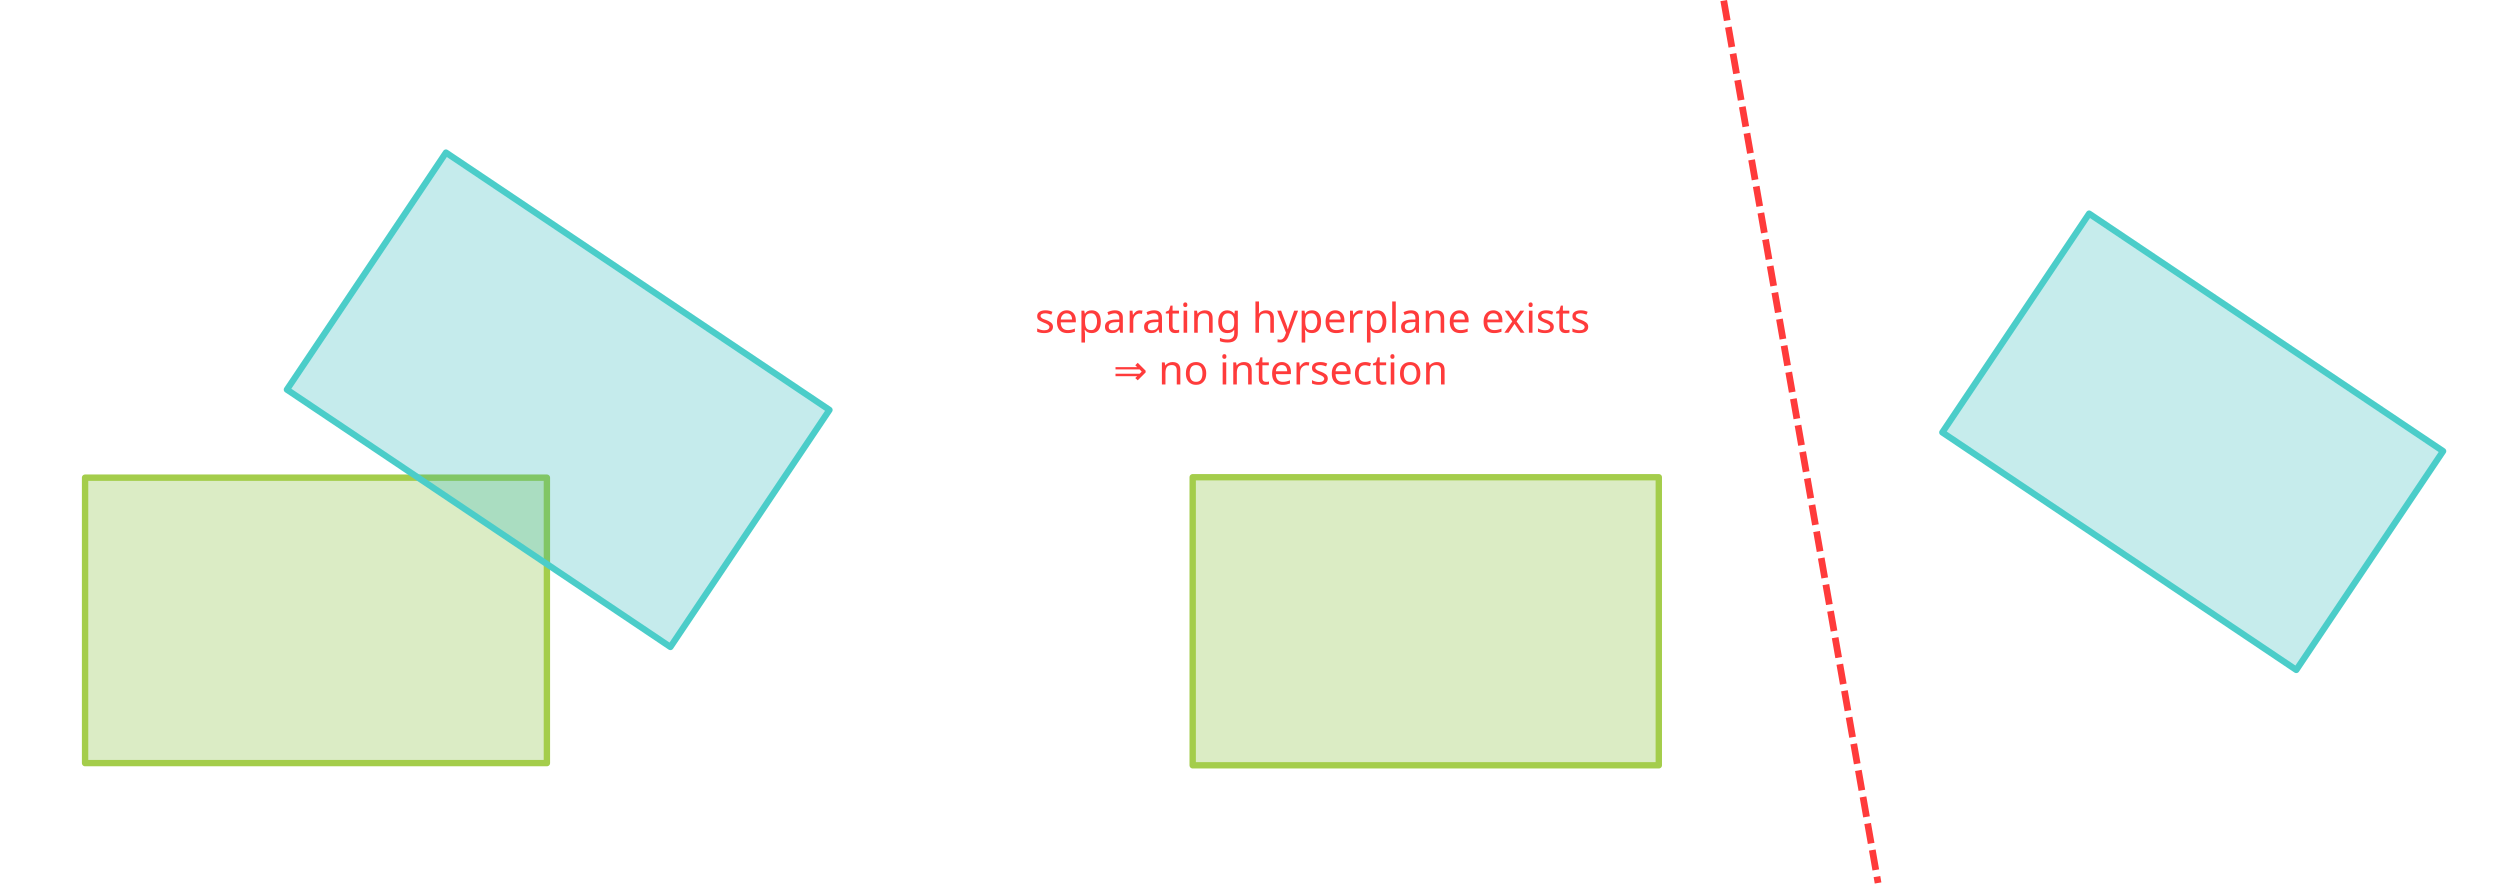
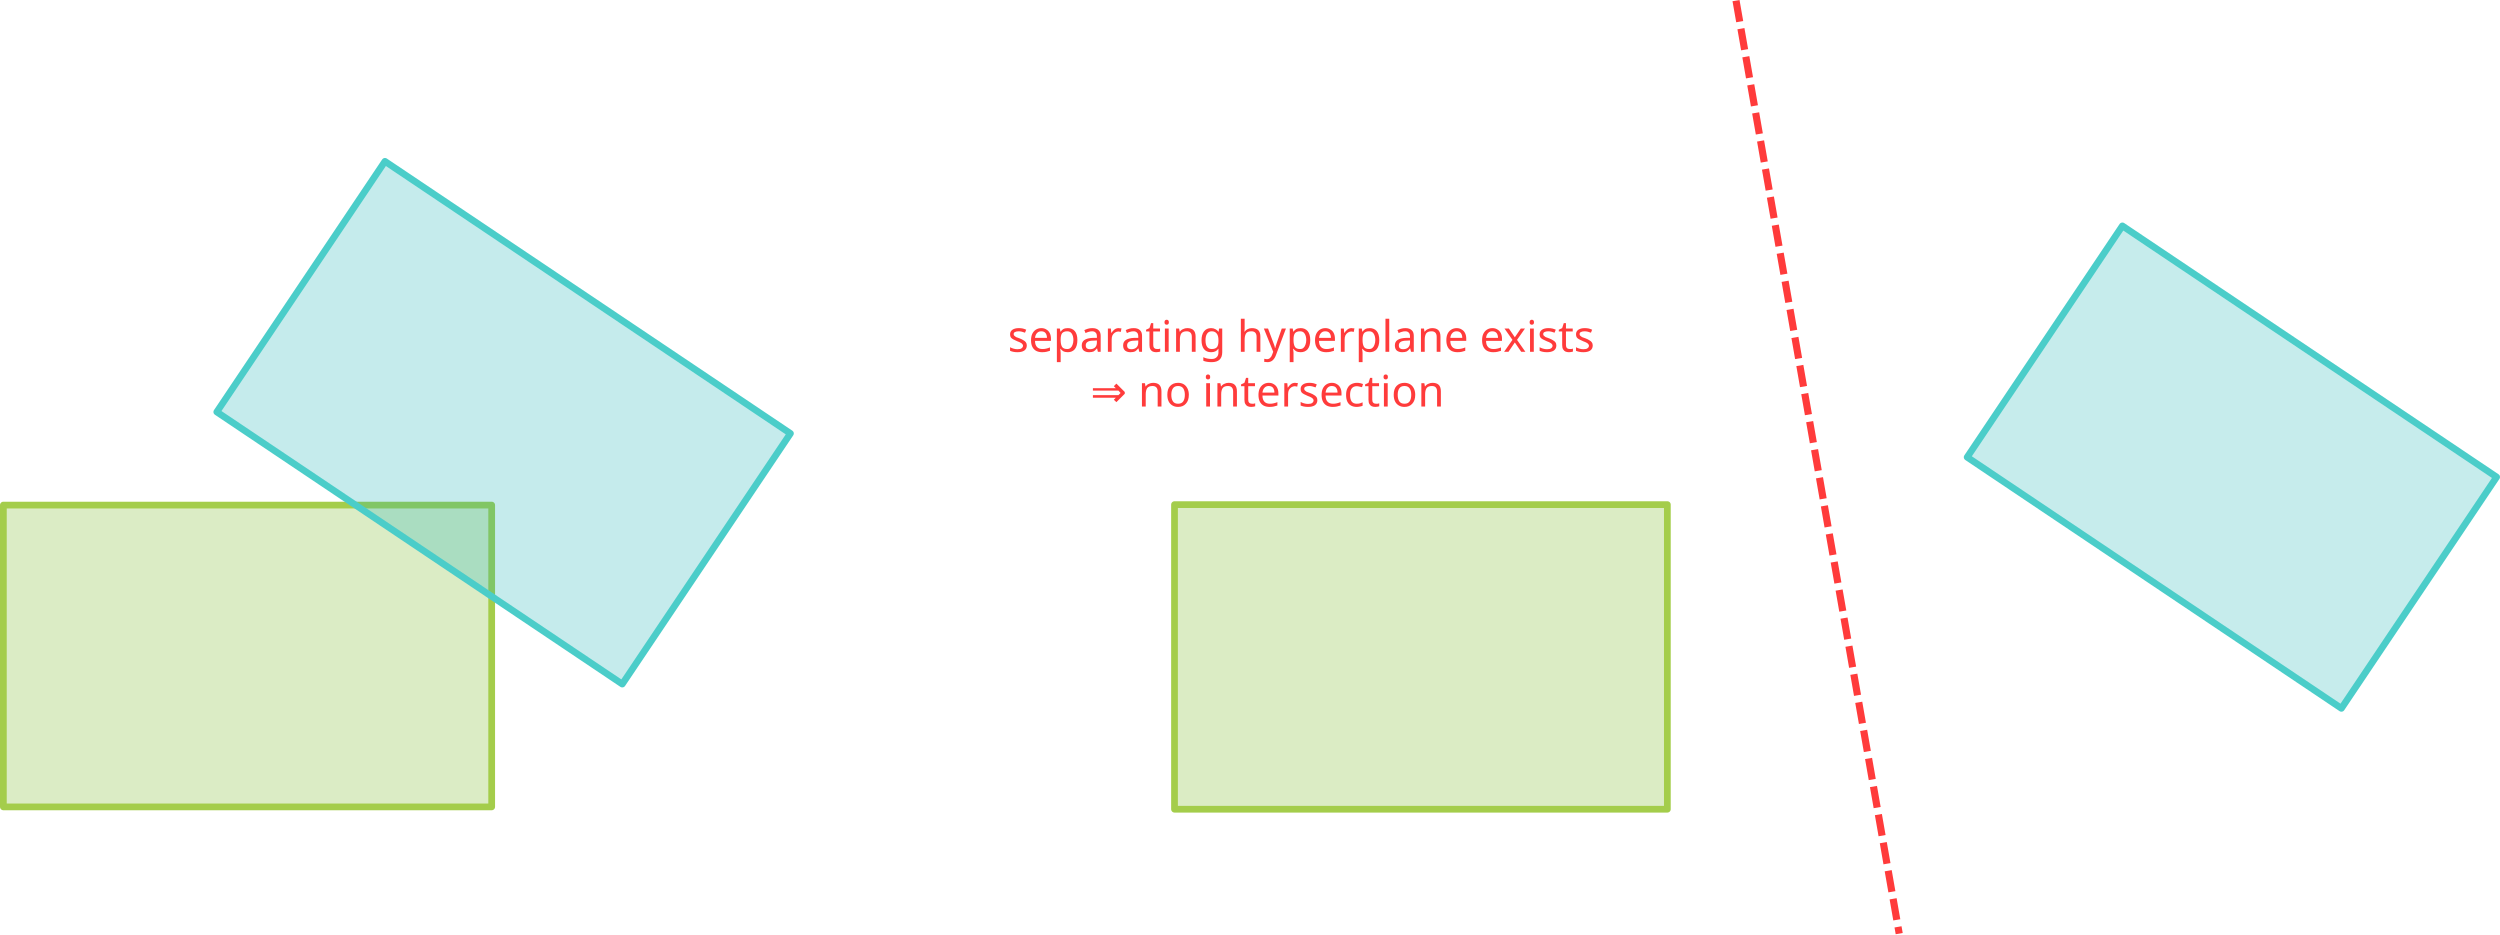
- <svg xmlns="http://www.w3.org/2000/svg" width="784" height="277.082" viewBox="0 0 207.433 73.311" version="1.1" id="svg1">
+ <svg xmlns="http://www.w3.org/2000/svg" width="741.469" height="277.082" viewBox="0 0 196.18 73.311" version="1.1" id="svg1">
  <defs id="defs1" />
-   <g id="layer1" transform="translate(-17.87196,-35.77589)">
+   <g id="layer1" transform="translate(-24.66687,-35.77589)">
    <rect style="opacity:1;fill:#72b51b;fill-opacity:0.253;stroke:#a4cd4b;stroke-width:0.529;stroke-linecap:round;stroke-linejoin:round;stroke-dasharray:none;stroke-opacity:1" id="rect1" width="38.319" height="23.683" x="24.931" y="75.41" />
    <rect style="fill:#1bb2b5;fill-opacity:0.251;stroke:#4bcdc9;stroke-width:0.529;stroke-linecap:round;stroke-linejoin:round;stroke-dasharray:none;stroke-opacity:1" id="rect1-5" width="38.319" height="23.683" x="72.557" y="9.643" transform="rotate(33.8638)" />
    <rect style="fill:#72b51b;fill-opacity:0.254;stroke:#a4cd4b;stroke-width:0.529;stroke-linecap:round;stroke-linejoin:round;stroke-dasharray:none;stroke-opacity:1" id="rect1-2" width="38.675" height="23.902" x="116.833" y="75.374" />
    <rect style="fill:#1bb2b5;fill-opacity:0.247;stroke:#4bcdc9;stroke-width:0.529;stroke-linecap:round;stroke-linejoin:round;stroke-dasharray:none;stroke-opacity:1" id="rect1-5-9" width="35.368" height="21.859" x="188.59" y="-62.122" transform="rotate(33.8638)" />
    <path style="opacity:1;fill:none;fill-opacity:0.404;stroke:#ff3b3b;stroke-width:0.559;stroke-linecap:butt;stroke-linejoin:round;stroke-dasharray:1.677, 0.559;stroke-dashoffset:0;stroke-opacity:1" d="m 160.896,35.824 12.805,73.215" id="path1" />
    <text xml:space="preserve" style="font-size:3.402px;line-height:1.25;font-family:'Noto Sans';-inkscape-font-specification:'Noto Sans, Normal';letter-spacing:0px;word-spacing:0px;writing-mode:lr-tb;stroke-width:0.638" x="103.759" y="63.383" id="text1">
      <tspan style="font-style:normal;font-variant:normal;font-weight:normal;font-stretch:normal;font-size:3.402px;font-family:'JetBrains Mono';-inkscape-font-specification:'JetBrains Mono, Normal';font-variant-ligatures:normal;font-variant-caps:normal;font-variant-numeric:normal;font-variant-east-asian:normal;fill:#ff3b3b;fill-opacity:1;stroke-width:0.638" x="103.759" y="63.383" id="tspan2">separating hyperplane exists</tspan>
      <tspan style="font-style:normal;font-variant:normal;font-weight:normal;font-stretch:normal;font-size:3.402px;font-family:'JetBrains Mono';-inkscape-font-specification:'JetBrains Mono, Normal';font-variant-ligatures:normal;font-variant-caps:normal;font-variant-numeric:normal;font-variant-east-asian:normal;fill:#ff3b3b;fill-opacity:1;stroke-width:0.638" x="103.759" y="67.677" id="tspan3">      ⇒ no intersection</tspan>
    </text>
-     <rect style="opacity:1;fill:none;fill-opacity:1;stroke:none;stroke-width:0.504;stroke-linecap:butt;stroke-linejoin:round;stroke-dasharray:1.512, 0.504;stroke-dashoffset:0;stroke-opacity:1" id="rect3" width="207.433" height="4.185" x="7.154" y="44.773" />
  </g>
</svg>
